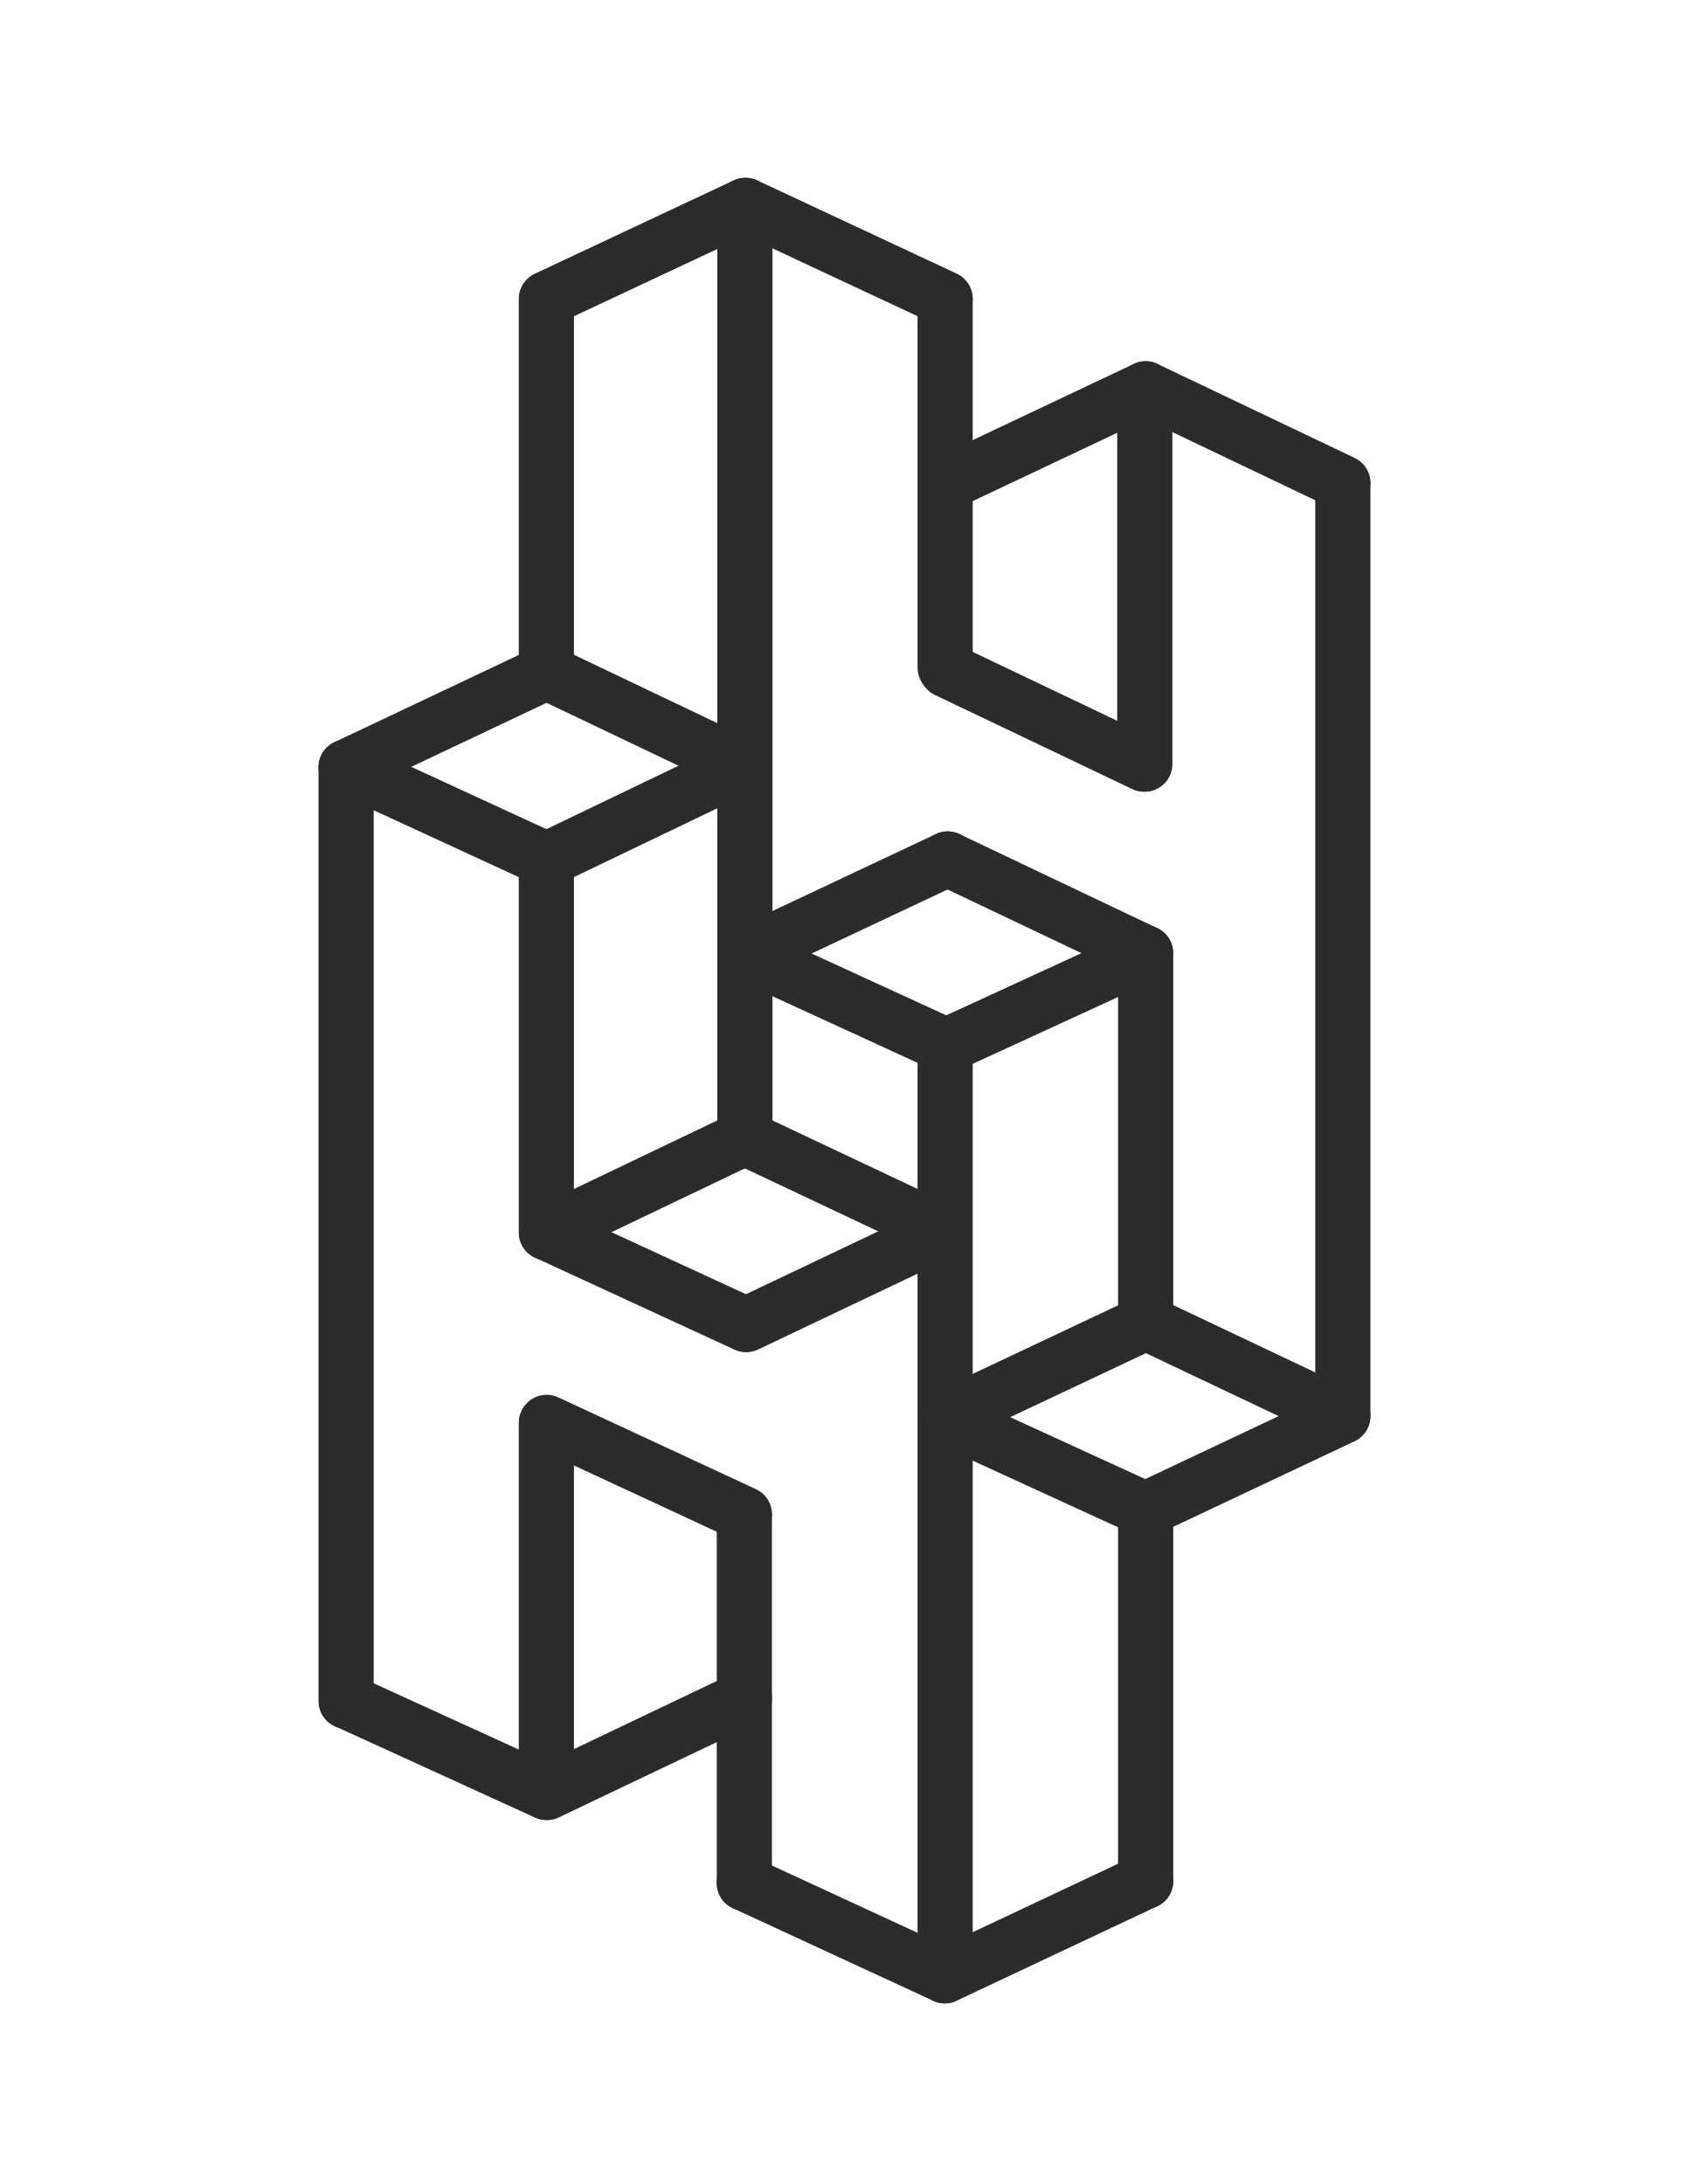
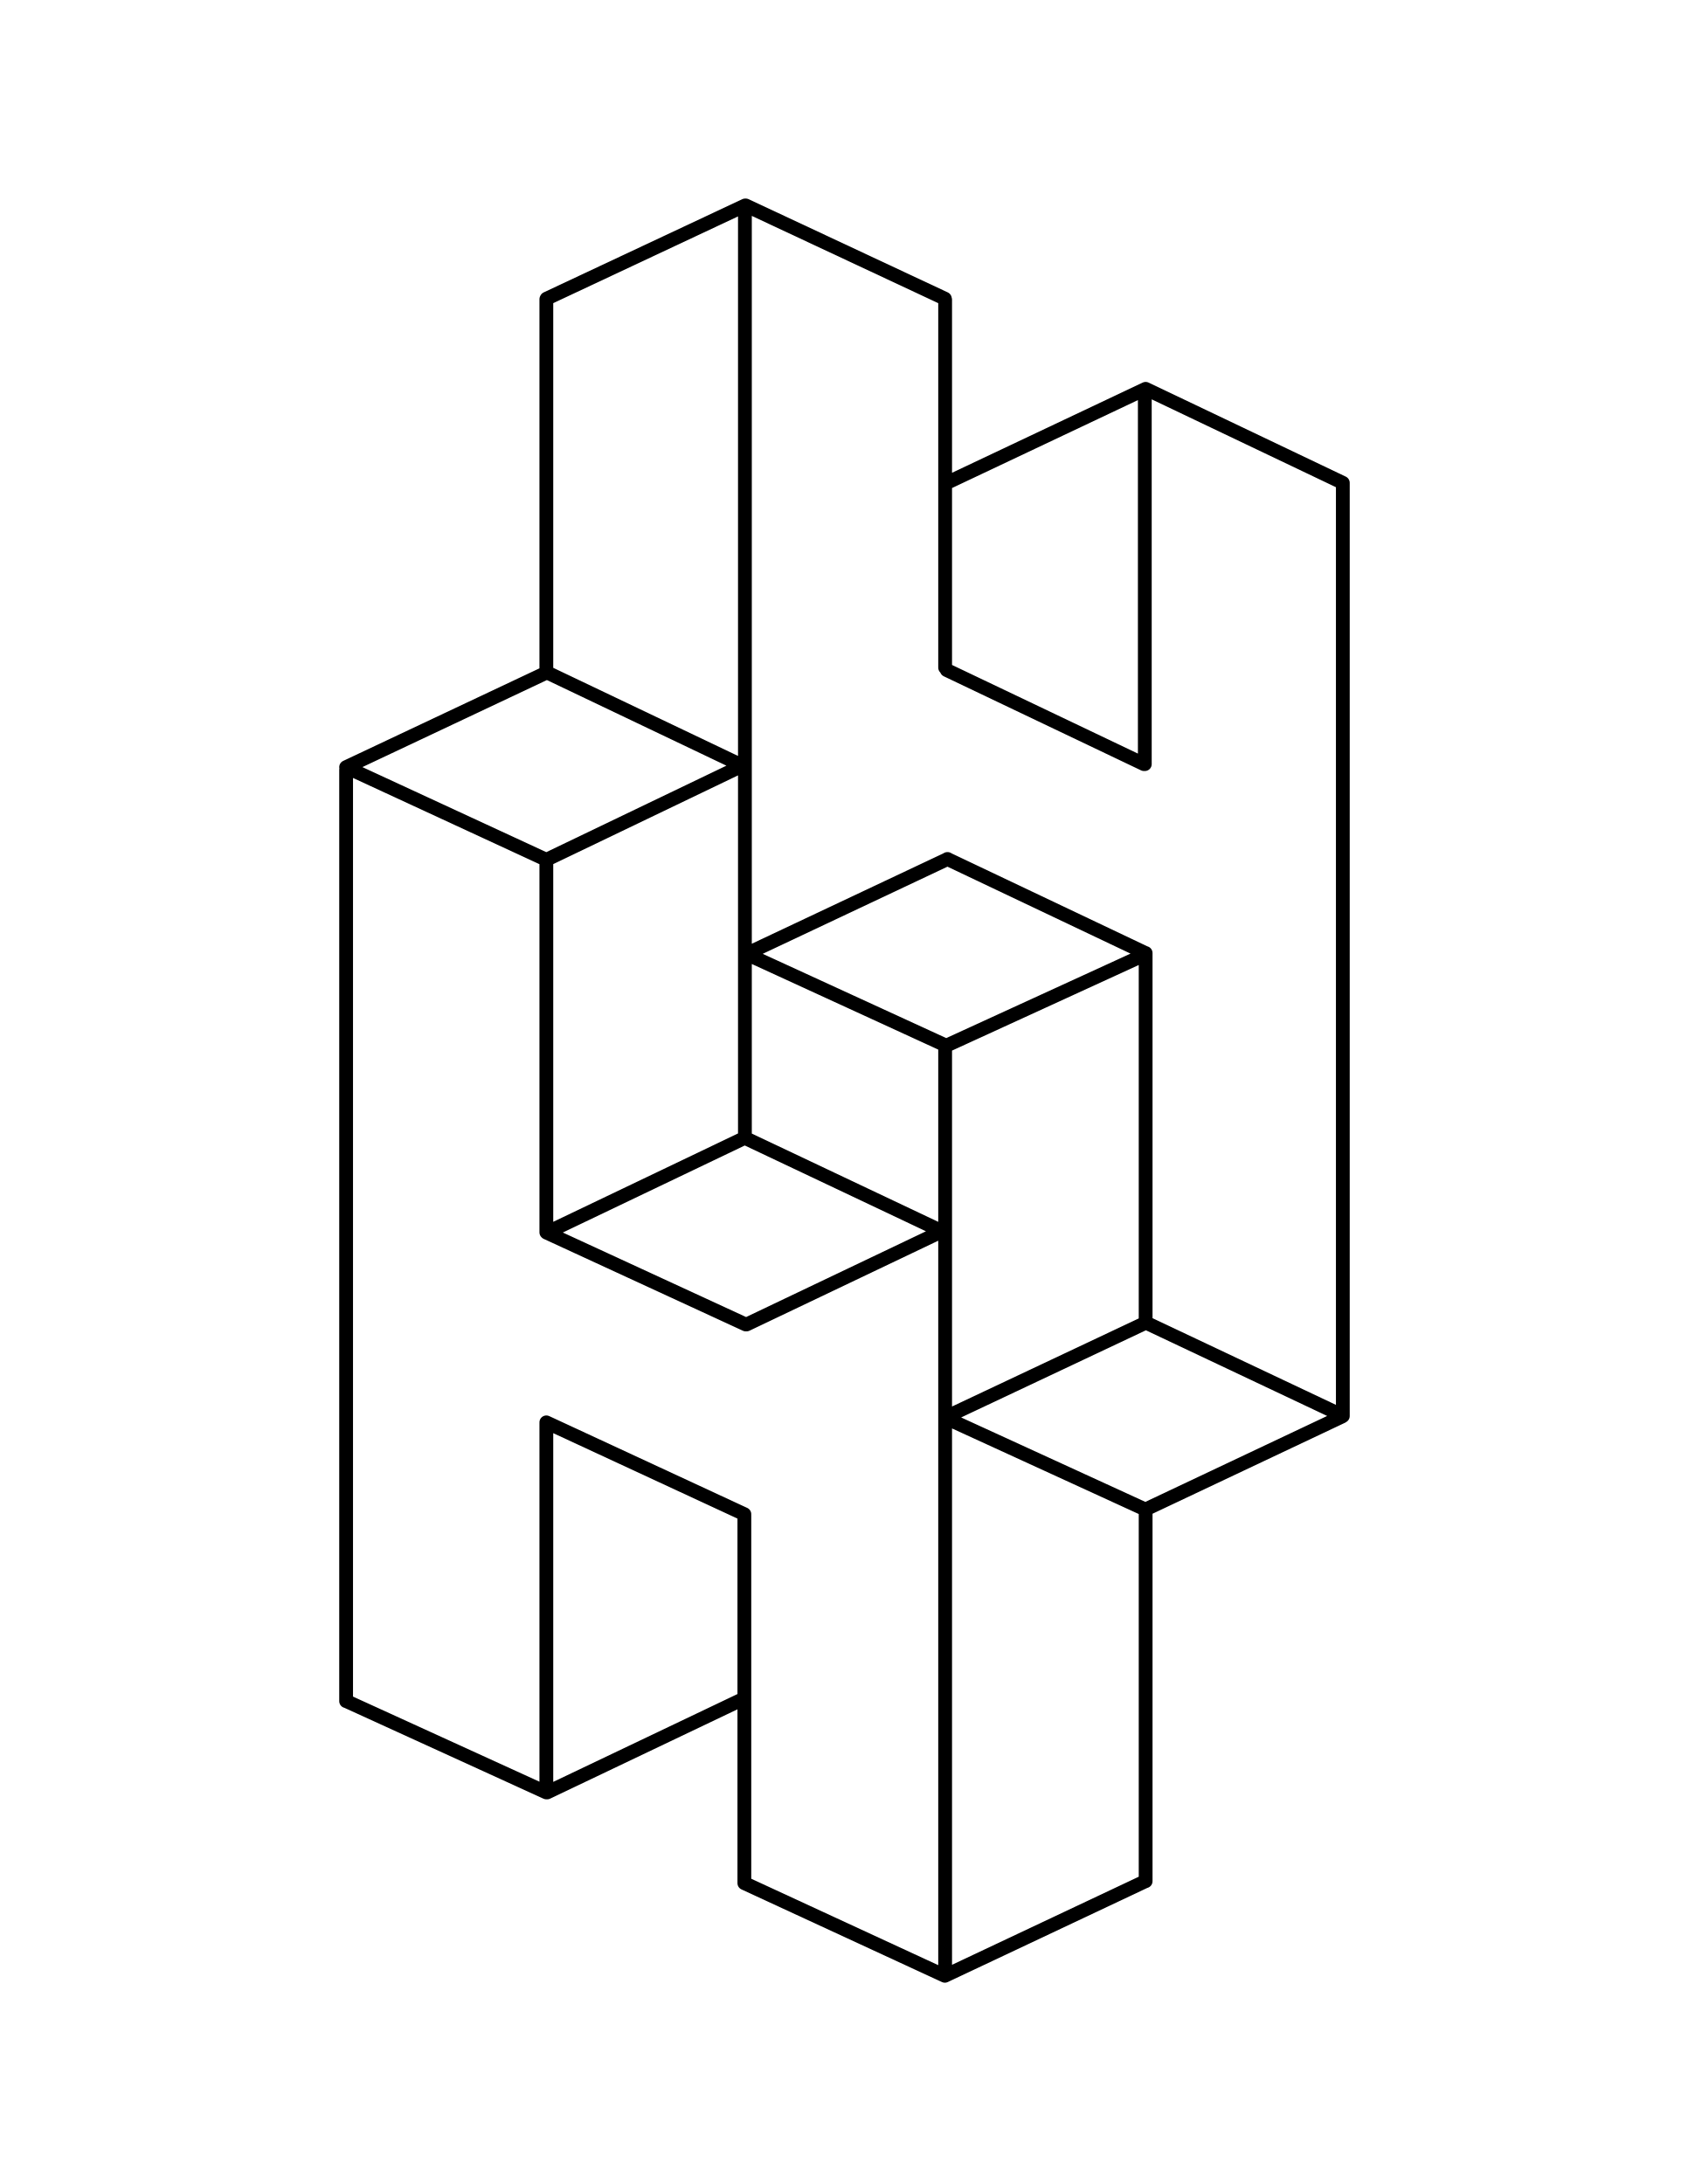
<svg xmlns="http://www.w3.org/2000/svg" version="1.1" id="Layer_1" x="0px" y="0px" viewBox="0 0 612 792" style="enable-background:new 0 0 612 792;" xml:space="preserve">
  <style type="text/css">
- 	.st0{fill:none;stroke:#2B2B2B;stroke-width:20;stroke-linecap:round;stroke-linejoin:round;stroke-miterlimit:10;}
+ 	.st0{fill:none;stroke:#000000;stroke-width:5;stroke-linecap:round;stroke-linejoin:round;stroke-miterlimit:10;}
</style>
-   <line id="XMLID_39_" class="st0" x1="198.1" y1="108.5" x2="198.1" y2="243.6" />
-   <line id="XMLID_38_" class="st0" x1="198.1" y1="311.8" x2="198.1" y2="446.9" />
-   <line id="XMLID_37_" class="st0" x1="198.1" y1="516.1" x2="198.1" y2="649.6" />
-   <line id="XMLID_36_" class="st0" x1="269.9" y1="549.5" x2="269.9" y2="682.9" />
-   <line id="XMLID_35_" class="st0" x1="415.4" y1="547.3" x2="415.4" y2="682.2" />
-   <line id="XMLID_34_" class="st0" x1="415.4" y1="345.6" x2="415.4" y2="479.8" />
-   <line id="XMLID_33_" class="st0" x1="415.1" y1="141.7" x2="415.1" y2="277.1" />
-   <line id="XMLID_32_" class="st0" x1="342.7" y1="108.7" x2="342.7" y2="242.1" />
-   <line id="XMLID_31_" class="st0" x1="270.1" y1="74.6" x2="270.1" y2="412.7" />
-   <line id="XMLID_30_" class="st0" x1="342.7" y1="379.6" x2="342.7" y2="716.1" />
-   <line id="XMLID_29_" class="st0" x1="125.5" y1="279.2" x2="125.5" y2="616.9" />
-   <line id="XMLID_28_" class="st0" x1="486.9" y1="175.3" x2="486.9" y2="513.5" />
-   <line id="XMLID_27_" class="st0" x1="125.5" y1="278.2" x2="197.7" y2="311.5" />
-   <line id="XMLID_26_" class="st0" x1="269.7" y1="277.9" x2="198.2" y2="243.8" />
-   <line id="XMLID_25_" class="st0" x1="342.7" y1="108.3" x2="270.4" y2="74.5" />
-   <line id="XMLID_24_" class="st0" x1="486.9" y1="175.1" x2="415.4" y2="141" />
-   <line id="XMLID_23_" class="st0" x1="125.5" y1="278.2" x2="198.2" y2="243.8" />
-   <line id="XMLID_22_" class="st0" x1="198.2" y1="108.3" x2="270.2" y2="74.5" />
-   <line id="XMLID_21_" class="st0" x1="342.9" y1="175.3" x2="415.4" y2="141" />
-   <line id="XMLID_20_" class="st0" x1="198.7" y1="311.5" x2="269.7" y2="277.4" />
-   <line id="XMLID_19_" class="st0" x1="270.8" y1="346" x2="343.1" y2="379.2" />
-   <line id="XMLID_18_" class="st0" x1="198.2" y1="447" x2="270.4" y2="480.3" />
-   <line id="XMLID_17_" class="st0" x1="198.2" y1="515.8" x2="269.9" y2="549.1" />
-   <line id="XMLID_16_" class="st0" x1="415.3" y1="345.6" x2="343.6" y2="311.5" />
-   <line id="XMLID_15_" class="st0" x1="414.8" y1="277.1" x2="343.3" y2="243" />
-   <line id="XMLID_14_" class="st0" x1="342.2" y1="446.7" x2="270.2" y2="412.7" />
-   <line id="XMLID_13_" class="st0" x1="270.8" y1="345.8" x2="343.6" y2="311.5" />
-   <line id="XMLID_12_" class="st0" x1="198.2" y1="447" x2="269.9" y2="412.7" />
-   <line id="XMLID_11_" class="st0" x1="343.1" y1="379.2" x2="415.3" y2="346" />
-   <line id="XMLID_10_" class="st0" x1="270.7" y1="480.3" x2="342.2" y2="446.3" />
-   <line id="XMLID_9_" class="st0" x1="342.9" y1="514.2" x2="415.1" y2="547.3" />
-   <line id="XMLID_8_" class="st0" x1="269.9" y1="682.9" x2="342.6" y2="716.5" />
-   <line id="XMLID_7_" class="st0" x1="125.6" y1="616.9" x2="198.1" y2="650" />
-   <line id="XMLID_6_" class="st0" x1="486.9" y1="513.5" x2="415.4" y2="479.6" />
-   <line id="XMLID_5_" class="st0" x1="342.9" y1="513.9" x2="415.6" y2="479.6" />
-   <line id="XMLID_4_" class="st0" x1="415.1" y1="547.5" x2="486.7" y2="513.7" />
-   <line id="XMLID_3_" class="st0" x1="342.6" y1="716.5" x2="415.4" y2="682.2" />
-   <line id="XMLID_1_" class="st0" x1="198.4" y1="650" x2="269.9" y2="615.9" />
-   <g id="XMLID_58_">
- </g>
+   <path id="XMLID_58_" class="st0" d="M198.1,108.5v135.1 M198.1,446.9V311.8 M198.1,516.1v133.4 M269.9,682.9V549.5 M415.4,547.3  v134.9 M415.4,479.8V345.6 M415.1,277.1V141.7 M342.7,242.1V108.7 M270.1,74.6v338.2 M342.7,716.1V379.6 M125.5,279.2v337.7   M486.9,513.5V175.3 M125.5,278.2l72.2,33.4 M198.2,243.8l71.5,34.1 M270.4,74.5l72.2,33.8 M415.4,141l71.5,34.1 M125.5,278.2  l72.7-34.3 M198.2,108.3l72-33.8 M342.9,175.3l72.5-34.3 M269.7,277.4l-71,34.1 M343.1,379.2L270.8,346 M270.4,480.3L198.2,447   M269.9,549.1l-71.8-33.3 M415.3,345.6l-71.8-34.1 M414.8,277.1L343.3,243 M270.2,412.7l72,34.1 M343.6,311.5l-72.7,34.3   M269.9,412.7L198.2,447 M343.1,379.2l72.2-33.1 M270.7,480.3l71.5-34.1 M415.1,547.3l-72.2-33.1 M342.6,716.5l-72.7-33.6   M125.6,616.9l72.5,33.1 M415.4,479.6l71.5,33.8 M415.6,479.6l-72.7,34.3 M415.1,547.5l71.5-33.8 M342.6,716.5l72.7-34.3 M198.4,650  l71.5-34.1" />
  <g id="XMLID_59_">
</g>
  <g id="XMLID_60_">
</g>
  <g id="XMLID_61_">
</g>
  <g id="XMLID_62_">
</g>
  <g id="XMLID_63_">
</g>
+   <g id="XMLID_64_">
+ </g>
</svg>
